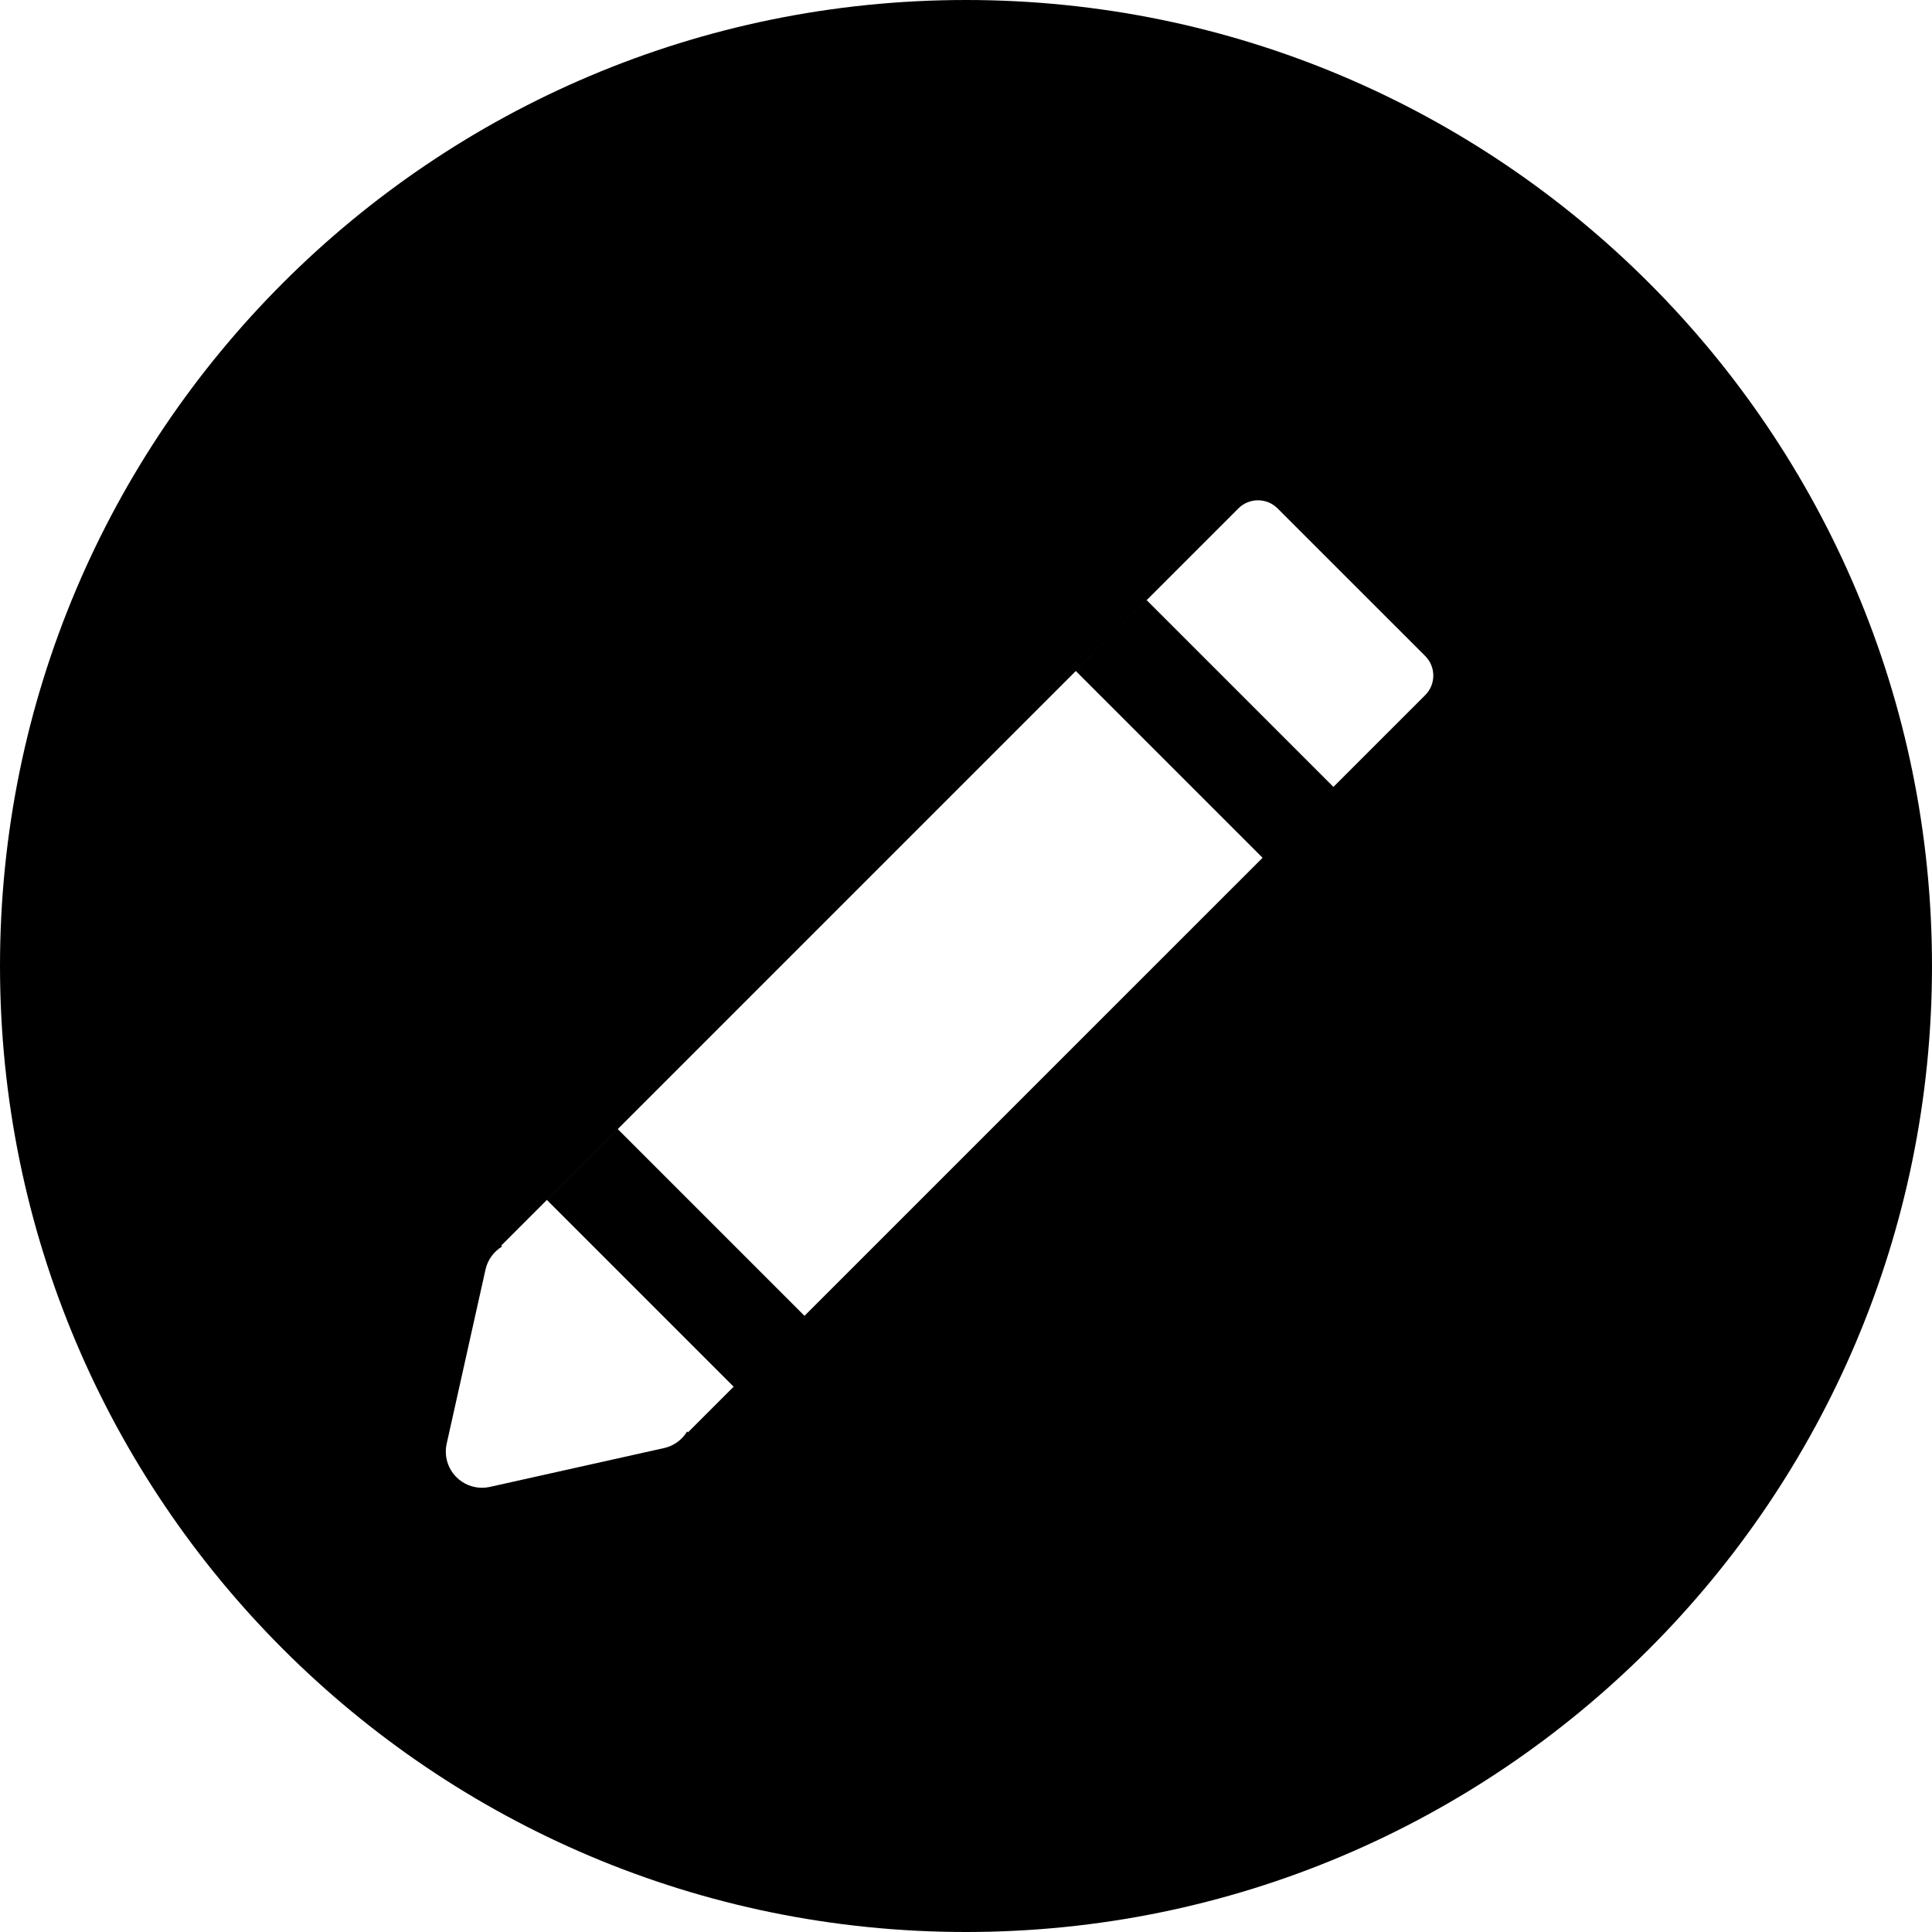
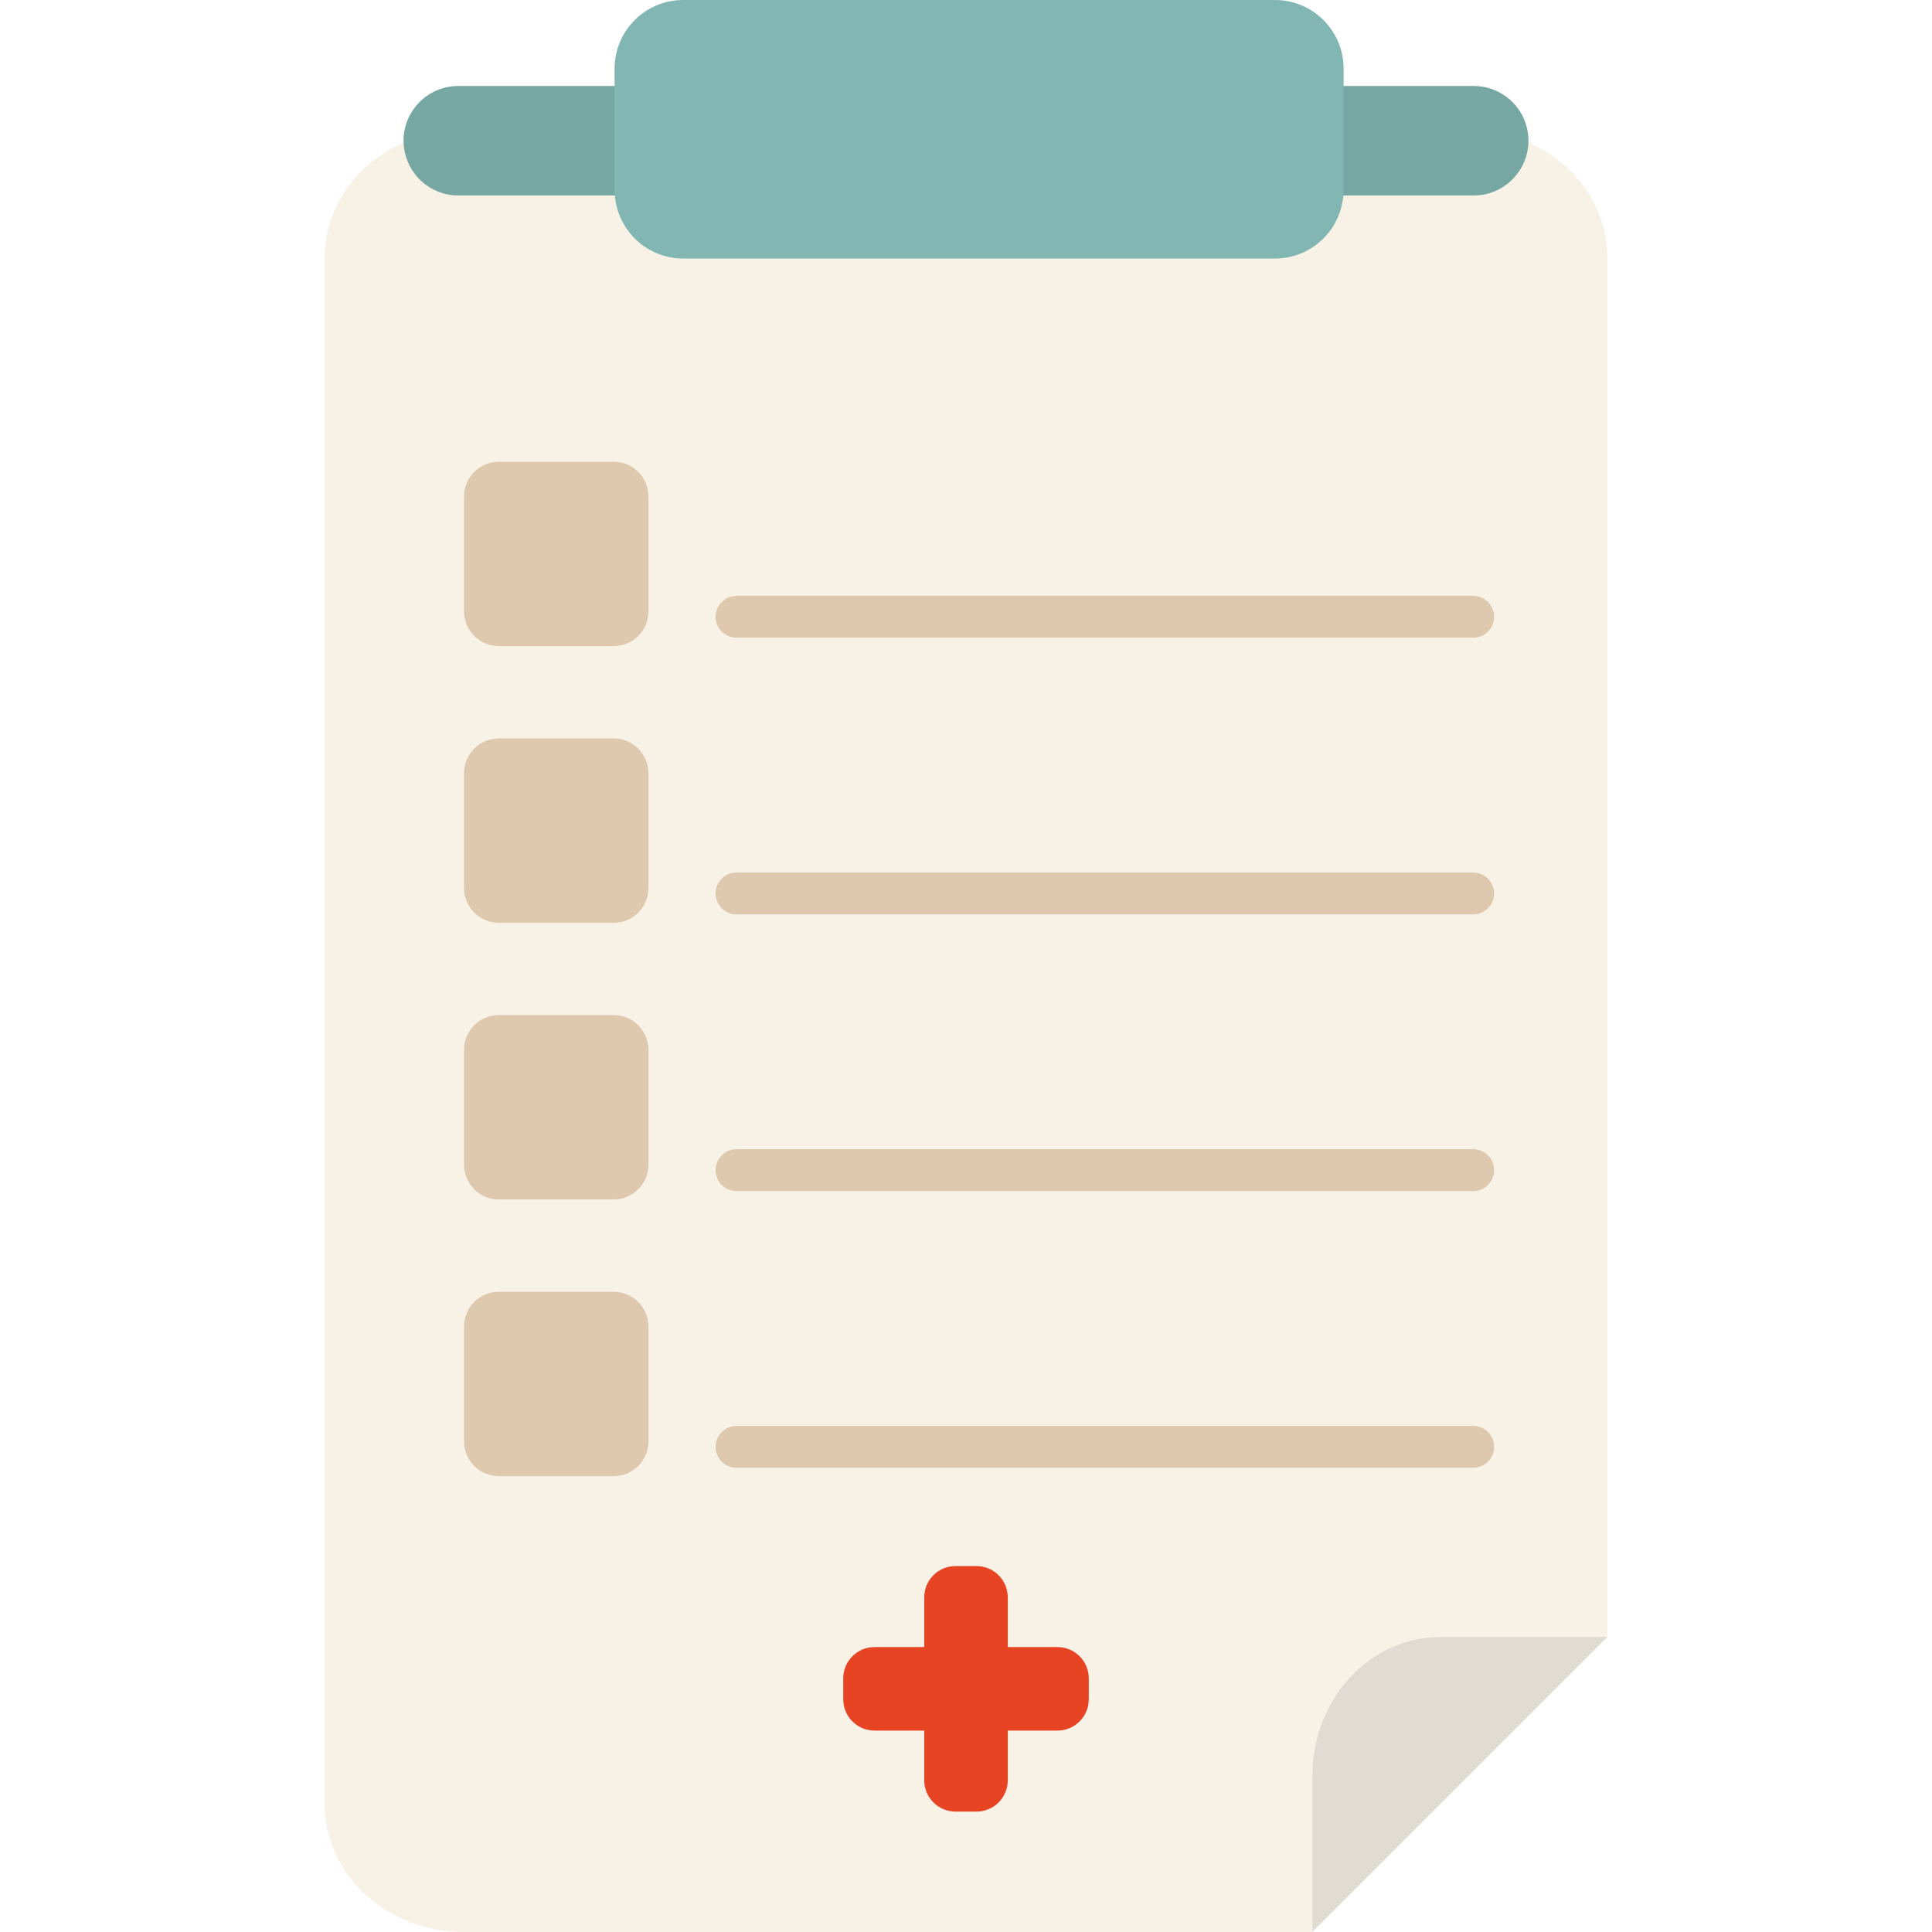
- <svg xmlns="http://www.w3.org/2000/svg" version="1.1" id="Layer_1" x="0px" y="0px" viewBox="0 0 300 300" style="enable-background:new 0 0 300 300;" xml:space="preserve">
+ <svg xmlns="http://www.w3.org/2000/svg" version="1.1" id="Capa_1" x="0px" y="0px" viewBox="0 0 390.289 390.289" style="enable-background:new 0 0 390.289 390.289;" xml:space="preserve">
  <g>
-     <g>
-       <path d="M149.996,0C67.157,0,0.001,67.161,0.001,149.997S67.157,300,149.996,300s150.003-67.163,150.003-150.003    S232.835,0,149.996,0z M221.302,107.945l-14.247,14.247l-29.001-28.999l-11.002,11.002l29.001,29.001l-71.132,71.126    l-28.999-28.996L84.92,186.328l28.999,28.999l-7.088,7.088l-0.135-0.135c-0.786,1.294-2.064,2.238-3.582,2.575l-27.043,6.03    c-0.405,0.091-0.817,0.135-1.224,0.135c-1.476,0-2.91-0.581-3.973-1.647c-1.364-1.359-1.932-3.322-1.512-5.203l6.027-27.035    c0.34-1.517,1.286-2.798,2.578-3.582l-0.137-0.137L192.3,78.941c1.678-1.675,4.404-1.675,6.082,0.005l22.922,22.917    C222.982,103.541,222.982,106.267,221.302,107.945z" />
+     <g id="Guides_For_Artboard_23_">
+ 	</g>
+     <g id="Artwork_22_">
+ 	</g>
+     <g id="Layer_2_22_">
+       <g>
+         <path style="fill:#F7F1E6;" d="M308.679,28.746c-0.651,5.487-5.312,9.746-10.976,9.746h-26.34     c-0.576,7.128-6.532,12.737-13.81,12.737H138.021c-7.277,0-13.234-5.609-13.809-12.737H92.585     c-5.664,0-10.325-4.259-10.976-9.746c-9.474,4.153-16.022,13.043-16.022,23.342v178.63v133.726     c0,14.274,12.577,25.845,28.09,25.845H265.1v-31.512c0-15.514,11.57-28.09,25.845-28.09h33.757v-99.969V52.088     C324.701,41.789,318.153,32.899,308.679,28.746z M131,291.179c0,3.883-3.148,7.031-7.031,7.031h-23.201     c-3.883,0-7.03-3.148-7.03-7.031v-23.2c0-3.883,3.147-7.031,7.03-7.031h23.201c3.883,0,7.031,3.148,7.031,7.031V291.179z      M131,235.286c0,3.883-3.148,7.03-7.031,7.03h-23.201c-3.883,0-7.03-3.147-7.03-7.03v-23.201c0-3.882,3.147-7.03,7.03-7.03     h23.201c3.883,0,7.031,3.148,7.031,7.03V235.286z M131,179.394c0,3.883-3.148,7.03-7.031,7.03h-23.201     c-3.883,0-7.03-3.147-7.03-7.03v-23.201c0-3.882,3.147-7.03,7.03-7.03h23.201c3.883,0,7.031,3.148,7.031,7.03V179.394z      M131,123.501c0,3.882-3.148,7.03-7.031,7.03h-23.201c-3.883,0-7.03-3.148-7.03-7.03V100.3c0-3.882,3.147-7.03,7.03-7.03h23.201     c3.883,0,7.031,3.148,7.031,7.03V123.501z M219.948,343.28c0,3.493-2.83,6.324-6.325,6.324h-10.039v10.04     c0,3.493-2.831,6.326-6.324,6.326h-3.652h-0.576c-3.493,0-6.325-2.833-6.325-6.326v-10.04h-10.041     c-3.491,0-6.323-2.831-6.323-6.324v-4.229c0-3.492,2.832-6.323,6.323-6.323h10.041v-10.041c0-3.492,2.832-6.324,6.325-6.324     h0.576h3.652c3.493,0,6.324,2.832,6.324,6.324v10.041h10.039c3.495,0,6.325,2.831,6.325,6.323V343.28z M297.603,296.516H148.784     c-2.339,0-4.234-1.896-4.234-4.233c0-2.34,1.896-4.235,4.234-4.235h148.819c2.339,0,4.234,1.896,4.234,4.235     C301.837,294.62,299.942,296.516,297.603,296.516z M297.603,240.623H148.784c-2.339,0-4.234-1.896-4.234-4.233     c0-2.34,1.896-4.235,4.234-4.235h148.819c2.339,0,4.234,1.896,4.234,4.235C301.837,238.728,299.942,240.623,297.603,240.623z      M297.603,184.73H148.784c-2.339,0-4.234-1.896-4.234-4.234s1.896-4.234,4.234-4.234h148.819c2.339,0,4.234,1.896,4.234,4.234     S299.942,184.73,297.603,184.73z M297.603,128.838H148.784c-2.339,0-4.234-1.896-4.234-4.234s1.896-4.235,4.234-4.235h148.819     c2.339,0,4.234,1.896,4.234,4.235S299.942,128.838,297.603,128.838z" />
+         <path style="fill:#E0DCD3;" d="M265.1,358.776v31.512l59.602-59.602h-33.757C276.67,330.687,265.1,343.263,265.1,358.776z" />
+         <path style="fill:#77A7A2;" d="M270.364,39.492h27.34c5.664,0,10.324-4.259,10.976-9.746c0.051-0.433,0.085-0.869,0.085-1.314     c0-6.109-4.951-11.062-11.061-11.062h-27.283C270.42,17.37,270.393,39.119,270.364,39.492z" />
+         <path style="fill:#77A7A2;" d="M92.585,39.492h32.627c-0.03-0.373-0.057-22.122-0.057-22.122h-32.57     c-6.109,0-11.061,4.952-11.061,11.062c0,0.445,0.034,0.883,0.085,1.314C82.261,35.233,86.921,39.492,92.585,39.492z" />
+         <path style="fill:#DEC8AE;" d="M123.969,93.27h-23.201c-3.883,0-7.03,3.148-7.03,7.03v23.201c0,3.882,3.147,7.03,7.03,7.03     h23.201c3.883,0,7.031-3.148,7.031-7.03V100.3C131,96.418,127.852,93.27,123.969,93.27z" />
+         <path style="fill:#DEC8AE;" d="M297.603,120.368H148.784c-2.339,0-4.234,1.896-4.234,4.235s1.896,4.234,4.234,4.234h148.819     c2.339,0,4.234-1.896,4.234-4.234S299.942,120.368,297.603,120.368z" />
+         <path style="fill:#DEC8AE;" d="M123.969,149.162h-23.201c-3.883,0-7.03,3.148-7.03,7.03v23.201c0,3.883,3.147,7.03,7.03,7.03     h23.201c3.883,0,7.031-3.147,7.031-7.03v-23.201C131,152.311,127.852,149.162,123.969,149.162z" />
+         <path style="fill:#DEC8AE;" d="M297.603,176.262H148.784c-2.339,0-4.234,1.896-4.234,4.234s1.896,4.234,4.234,4.234h148.819     c2.339,0,4.234-1.896,4.234-4.234S299.942,176.262,297.603,176.262z" />
+         <path style="fill:#DEC8AE;" d="M123.969,205.055h-23.201c-3.883,0-7.03,3.148-7.03,7.03v23.201c0,3.883,3.147,7.03,7.03,7.03     h23.201c3.883,0,7.031-3.147,7.031-7.03v-23.201C131,208.203,127.852,205.055,123.969,205.055z" />
+         <path style="fill:#DEC8AE;" d="M297.603,232.154H148.784c-2.339,0-4.234,1.896-4.234,4.235c0,2.338,1.896,4.233,4.234,4.233     h148.819c2.339,0,4.234-1.896,4.234-4.233C301.837,234.05,299.942,232.154,297.603,232.154z" />
+         <path style="fill:#DEC8AE;" d="M123.969,260.947h-23.201c-3.883,0-7.03,3.148-7.03,7.031v23.2c0,3.883,3.147,7.031,7.03,7.031     h23.201c3.883,0,7.031-3.148,7.031-7.031v-23.2C131,264.096,127.852,260.947,123.969,260.947z" />
+         <path style="fill:#DEC8AE;" d="M297.603,288.047H148.784c-2.339,0-4.234,1.896-4.234,4.235c0,2.338,1.896,4.233,4.234,4.233     h148.819c2.339,0,4.234-1.896,4.234-4.233C301.837,289.942,299.942,288.047,297.603,288.047z" />
+         <path style="fill:#81B6B2;" d="M124.155,38.364c0,0.381,0.027,0.755,0.057,1.128c0.575,7.128,6.532,12.737,13.809,12.737h119.533     c7.277,0,13.233-5.609,13.81-12.737c0.029-0.373,0.057-0.747,0.057-1.128V17.37v-3.504C271.421,6.208,265.213,0,257.555,0     H138.021c-7.658,0-13.866,6.208-13.866,13.866v3.504V38.364z" />
+         <path style="fill:#E74424;" d="M213.622,332.728h-10.039v-10.041c0-3.492-2.831-6.324-6.324-6.324h-3.652h-0.576     c-3.493,0-6.325,2.832-6.325,6.324v10.041h-10.041c-3.491,0-6.323,2.831-6.323,6.323v4.229c0,3.493,2.832,6.324,6.323,6.324     h10.041v10.04c0,3.493,2.832,6.326,6.325,6.326h0.576h3.652c3.493,0,6.324-2.833,6.324-6.326v-10.04h10.039     c3.495,0,6.325-2.831,6.325-6.324v-4.229C219.948,335.559,217.117,332.728,213.622,332.728z" />
+       </g>
    </g>
  </g>
  <g>
</g>
  <g>
</g>
  <g>
</g>
  <g>
</g>
  <g>
</g>
  <g>
</g>
  <g>
</g>
  <g>
</g>
  <g>
</g>
  <g>
</g>
  <g>
</g>
  <g>
</g>
  <g>
</g>
  <g>
</g>
  <g>
</g>
</svg>
